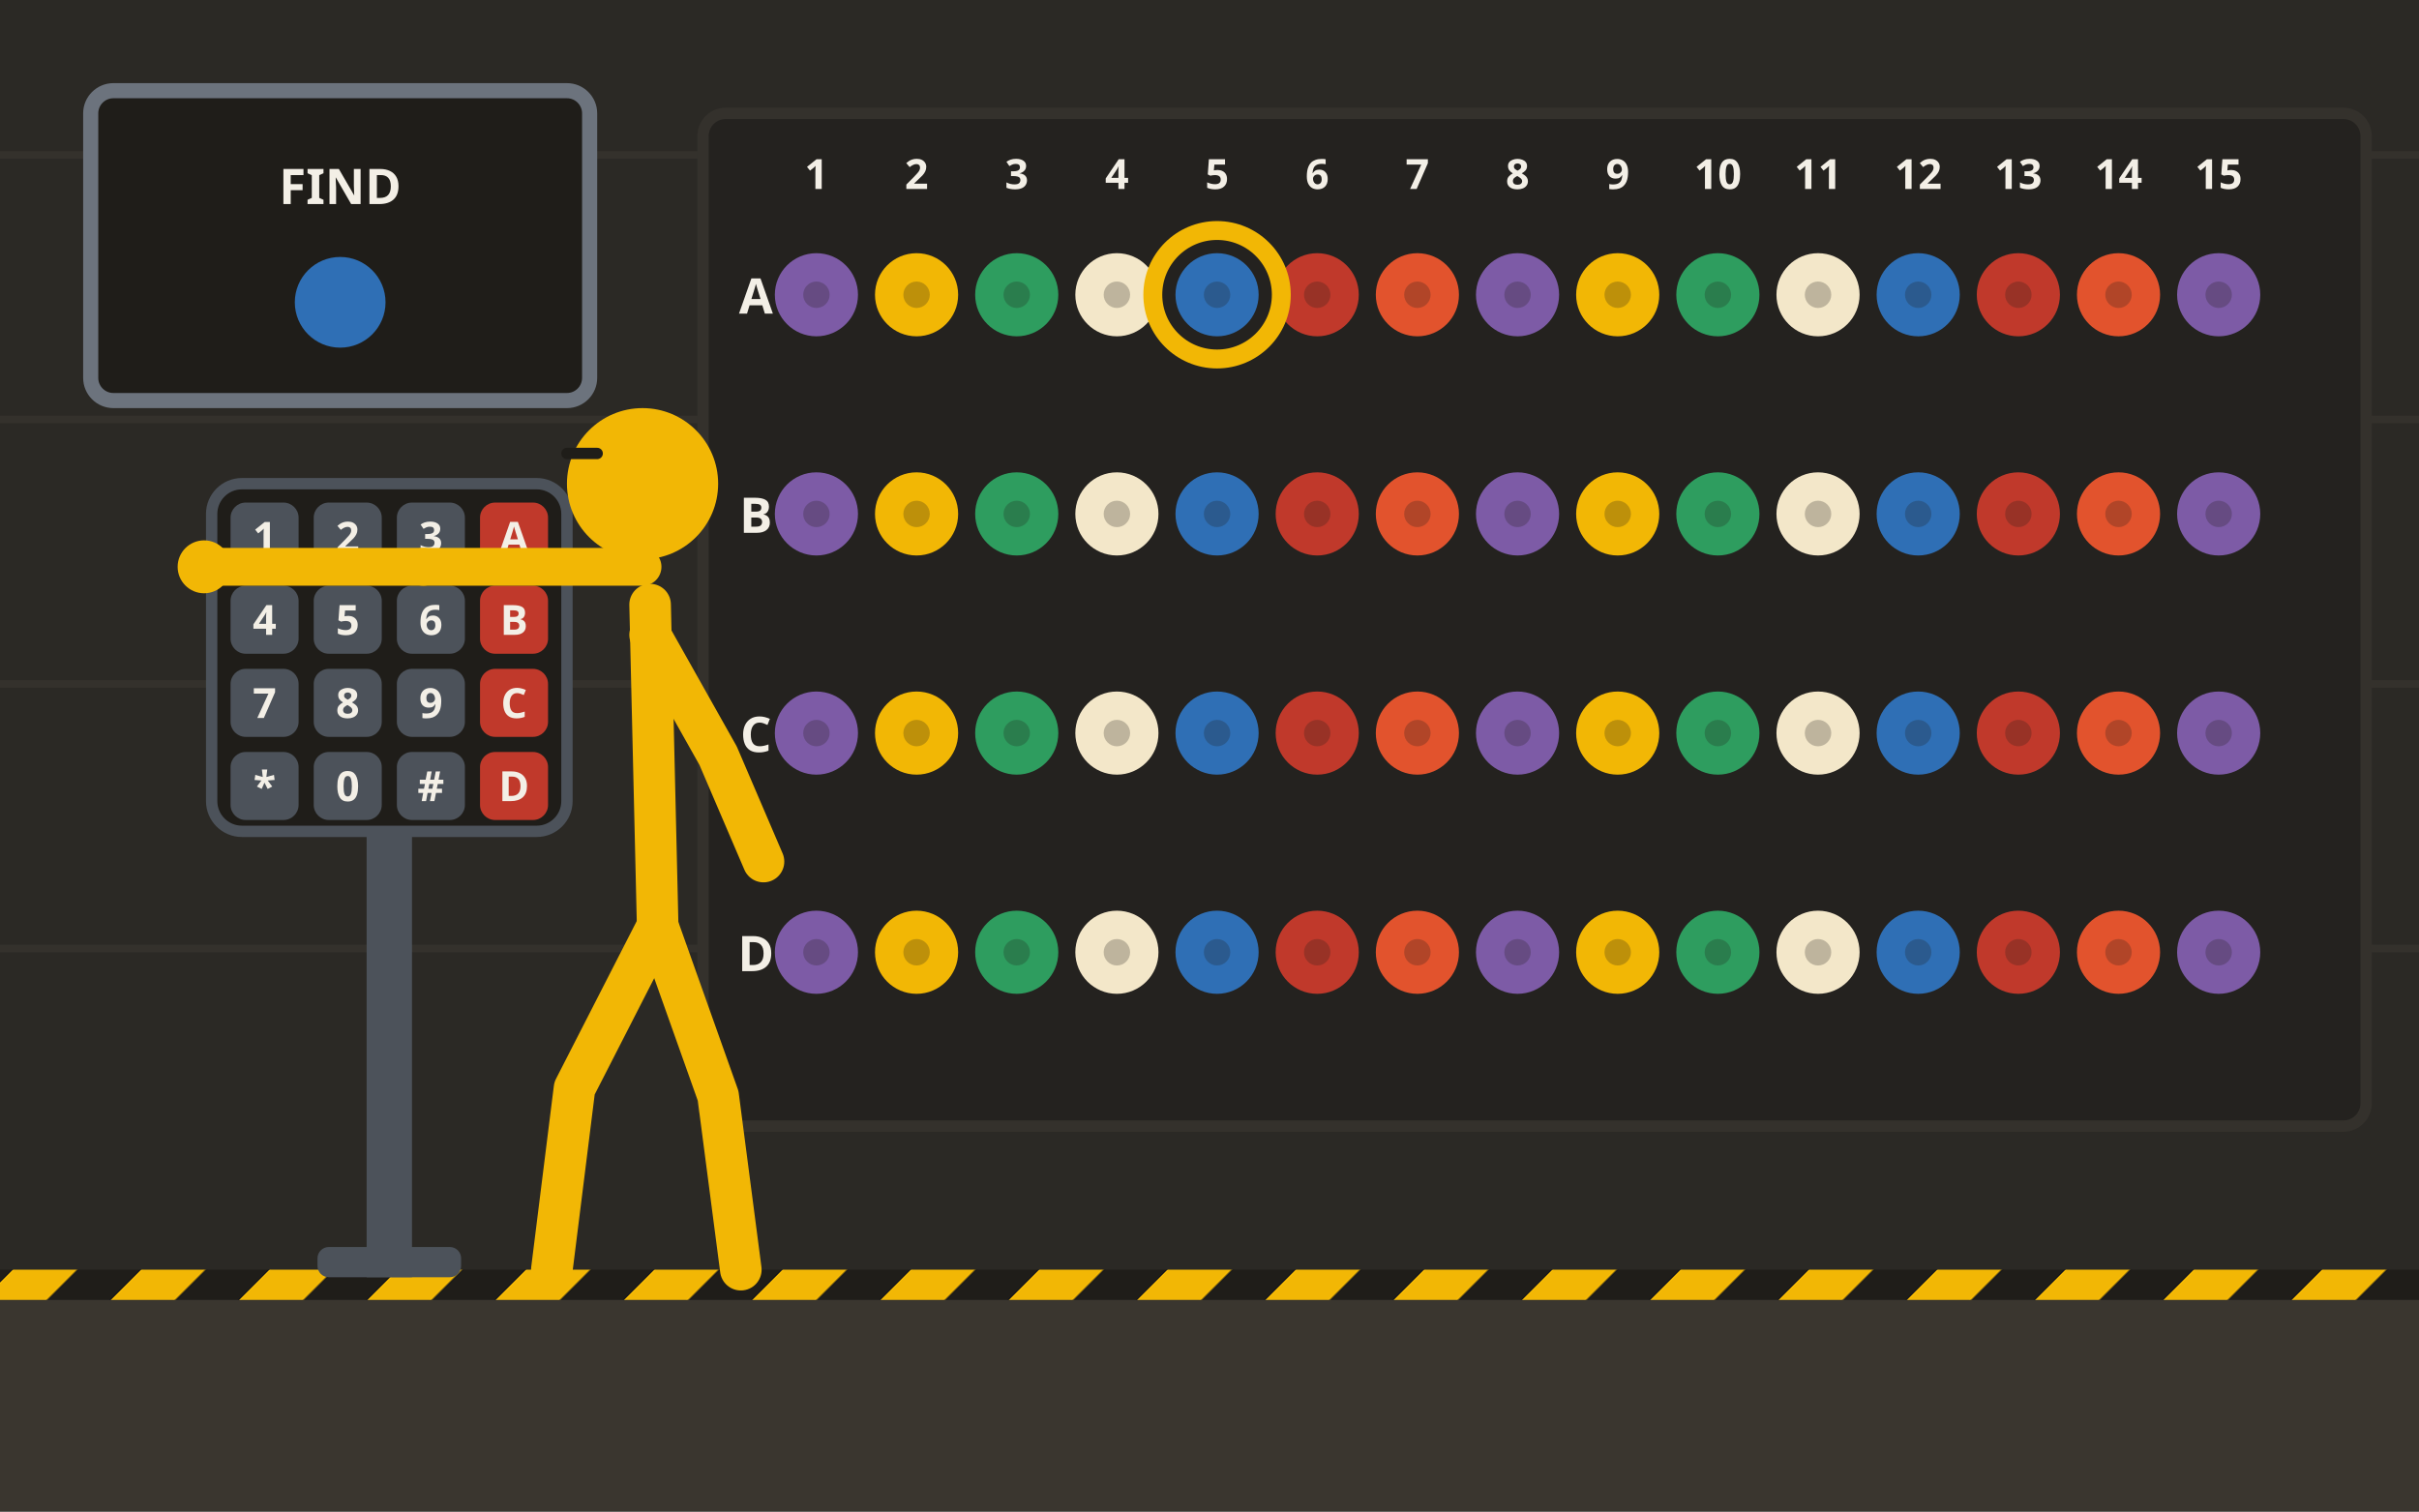
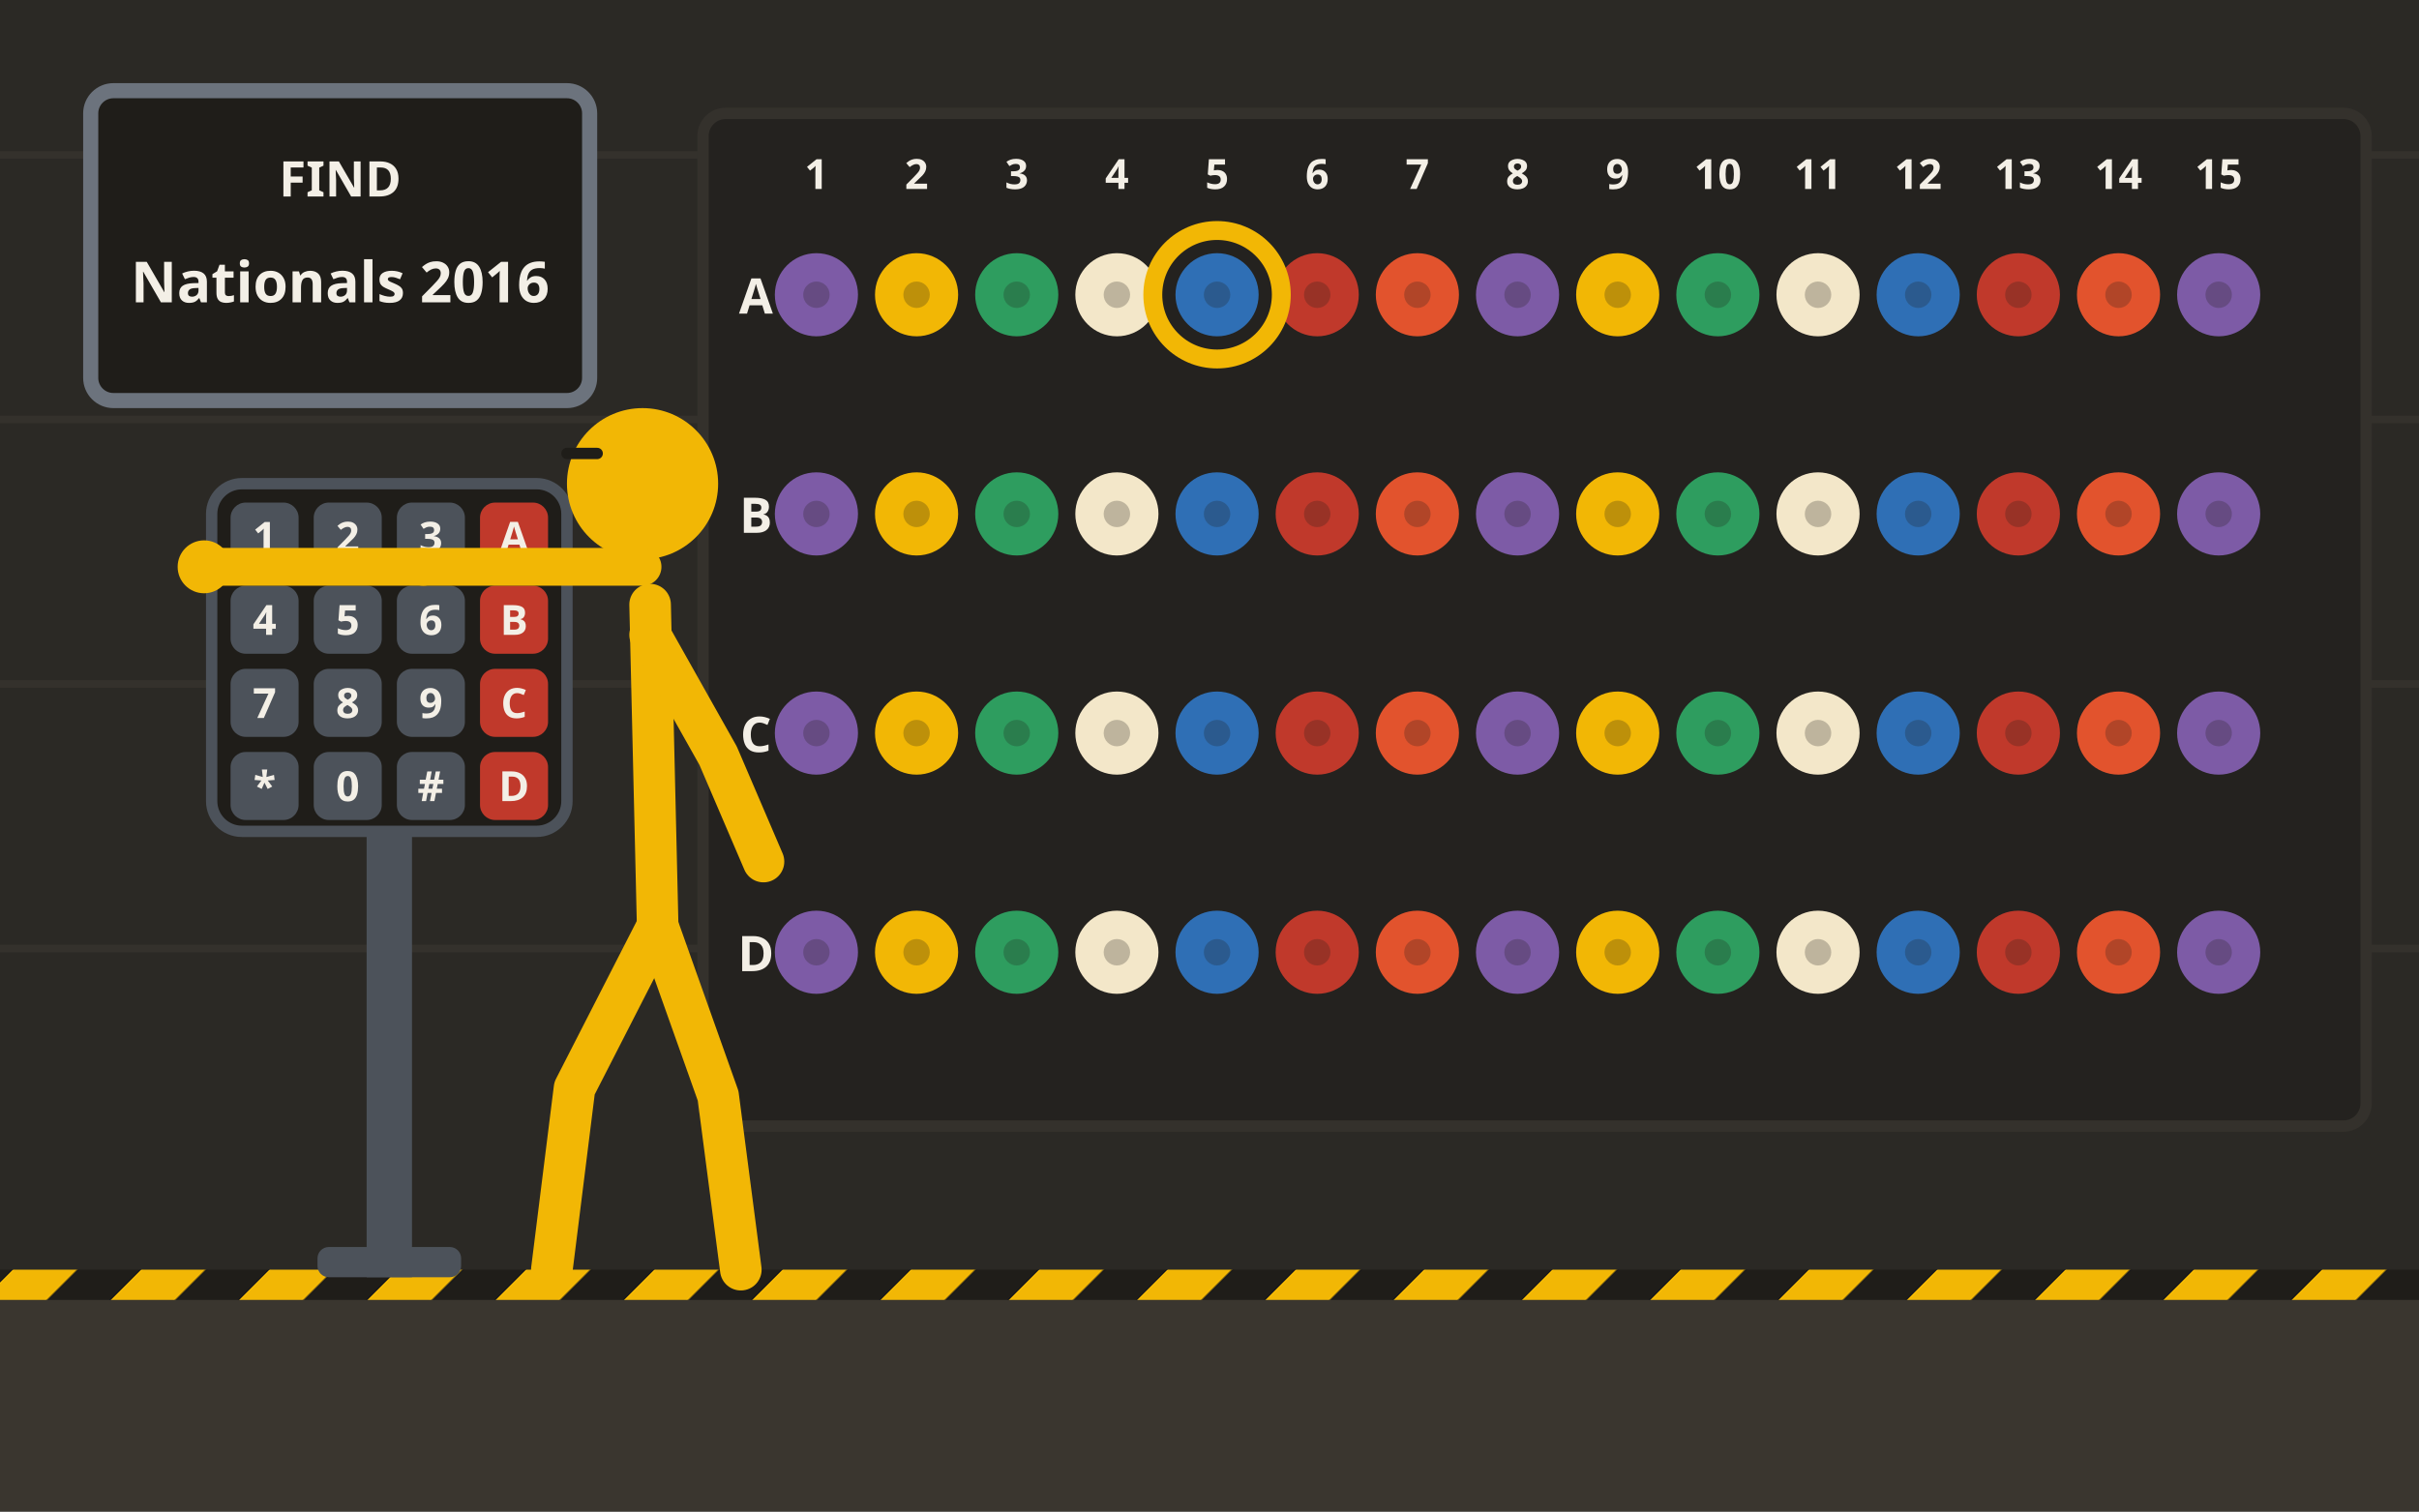
<svg xmlns="http://www.w3.org/2000/svg" viewBox="0 0 640 400" role="img" aria-labelledby="t">
  <style>
.a{animation-duration:6s;animation-iteration-count:infinite;animation-timing-function:linear}
.stride,.stride2{animation:stride .6s ease-in-out infinite alternate;transform-origin:-2px 245px}
.stride2{animation-delay:-.6s}
@keyframes stride{from{transform:rotate(-16deg)}to{transform:rotate(16deg)}}
.label{font:700 13px system-ui,sans-serif;fill:#f3efe6}
.pulse{animation-name:pulse;animation-timing-function:steps(1,end);}@keyframes pulse{0%{opacity:0}8%{opacity:1}92%{opacity:0}100%{opacity:0}}.ring{animation-name:ring;animation-timing-function:ease-in-out;transform-origin:322px 78px;}@keyframes ring{0%{transform:scale(1)}50%{transform:scale(1.25)}100%{transform:scale(1)}}.k0{animation-name:k0;animation-timing-function:steps(1,end);}@keyframes k0{0%{opacity:0}22%{opacity:0.85}26%{opacity:0}100%{opacity:0}}.k1{animation-name:k1;animation-timing-function:steps(1,end);}@keyframes k1{0%{opacity:0}36%{opacity:0.85}40%{opacity:0}100%{opacity:0}}.k2{animation-name:k2;animation-timing-function:steps(1,end);}@keyframes k2{0%{opacity:0}50%{opacity:0.85}54%{opacity:0}100%{opacity:0}}.typingu{animation-name:typingu;animation-timing-function:ease-in-out;transform-origin:2px 150px;}@keyframes typingu{0%{transform:rotate(125.18deg)}17%{transform:rotate(44.11deg)}22%{transform:rotate(59.24deg)}26%{transform:rotate(44.11deg)}31%{transform:rotate(56.24deg)}36%{transform:rotate(57.08deg)}40%{transform:rotate(56.24deg)}45%{transform:rotate(51.4deg)}50%{transform:rotate(35.44deg)}54%{transform:rotate(51.4deg)}62%{transform:rotate(125.18deg)}100%{transform:rotate(125.18deg)}}.typingf{animation-name:typingf;animation-timing-function:ease-in-out;transform-origin:60px 150px;}@keyframes typingf{0%{transform:rotate(-102.25deg)}17%{transform:rotate(-147.72deg)}22%{transform:rotate(-144.95deg)}26%{transform:rotate(-147.72deg)}31%{transform:rotate(-102.95deg)}36%{transform:rotate(-93.82deg)}40%{transform:rotate(-102.95deg)}45%{transform:rotate(-46.77deg)}50%{transform:rotate(-10.64deg)}54%{transform:rotate(-46.77deg)}62%{transform:rotate(-102.25deg)}100%{transform:rotate(-102.25deg)}}.find{animation-name:find;animation-timing-function:steps(1,end);}@keyframes find{0%{opacity:0}0%{opacity:1}24%{opacity:0}100%{opacity:0}}.t1{animation-name:t1;animation-timing-function:steps(1,end);}@keyframes t1{0%{opacity:0}24%{opacity:1}38%{opacity:0}100%{opacity:0}}.t2{animation-name:t2;animation-timing-function:steps(1,end);}@keyframes t2{0%{opacity:0}38%{opacity:1}52%{opacity:0}100%{opacity:0}}.ok{animation-name:ok;animation-timing-function:steps(1,end);}@keyframes ok{0%{opacity:0}52%{opacity:1}96%{opacity:0}100%{opacity:0}}
@media (prefers-reduced-motion: reduce){*{animation:none!important}}
</style>
  <defs>
    <pattern id="hazard" width="24" height="24" patternUnits="userSpaceOnUse" patternTransform="rotate(45)">
      <rect width="24" height="24" fill="#1f1d19" />
      <rect width="12" height="24" fill="#f2b705" />
    </pattern>
  </defs>
  <rect width="640" height="400" fill="#2b2925" />
  <g fill="#34312c">
    <rect y="40" width="640" height="2" />
    <rect y="110" width="640" height="2" />
    <rect y="180" width="640" height="2" />
    <rect y="250" width="640" height="2" />
  </g>
  <rect y="340" width="640" height="60" fill="#3a362f" />
  <rect y="336" width="640" height="8" fill="url(#hazard)" />
  <rect x="186" y="30" width="440" height="268" rx="6" fill="#24221f" stroke="#34312c" stroke-width="3" />
  <text class="label" x="200" y="83" text-anchor="middle">A</text>
  <circle cx="216" cy="78" r="11" fill="#7d5ba6" />
  <circle cx="216" cy="78" r="3.5" fill="#1f1d19" opacity=".25" />
  <circle cx="242.5" cy="78" r="11" fill="#f2b705" />
  <circle cx="242.5" cy="78" r="3.5" fill="#1f1d19" opacity=".25" />
  <circle cx="269" cy="78" r="11" fill="#2e9d5f" />
  <circle cx="269" cy="78" r="3.5" fill="#1f1d19" opacity=".25" />
  <circle cx="295.5" cy="78" r="11" fill="#f3e7c9" />
  <circle cx="295.5" cy="78" r="3.5" fill="#1f1d19" opacity=".25" />
  <circle cx="322" cy="78" r="11" fill="#2f6fb5" />
  <circle cx="322" cy="78" r="3.5" fill="#1f1d19" opacity=".25" />
  <circle cx="348.5" cy="78" r="11" fill="#c0392b" />
  <circle cx="348.5" cy="78" r="3.5" fill="#1f1d19" opacity=".25" />
  <circle cx="375" cy="78" r="11" fill="#e2532d" />
  <circle cx="375" cy="78" r="3.5" fill="#1f1d19" opacity=".25" />
  <circle cx="401.5" cy="78" r="11" fill="#7d5ba6" />
  <circle cx="401.5" cy="78" r="3.5" fill="#1f1d19" opacity=".25" />
  <circle cx="428" cy="78" r="11" fill="#f2b705" />
  <circle cx="428" cy="78" r="3.5" fill="#1f1d19" opacity=".25" />
  <circle cx="454.5" cy="78" r="11" fill="#2e9d5f" />
  <circle cx="454.5" cy="78" r="3.5" fill="#1f1d19" opacity=".25" />
  <circle cx="481" cy="78" r="11" fill="#f3e7c9" />
  <circle cx="481" cy="78" r="3.5" fill="#1f1d19" opacity=".25" />
  <circle cx="507.5" cy="78" r="11" fill="#2f6fb5" />
  <circle cx="507.5" cy="78" r="3.5" fill="#1f1d19" opacity=".25" />
  <circle cx="534" cy="78" r="11" fill="#c0392b" />
  <circle cx="534" cy="78" r="3.5" fill="#1f1d19" opacity=".25" />
  <circle cx="560.5" cy="78" r="11" fill="#e2532d" />
  <circle cx="560.5" cy="78" r="3.5" fill="#1f1d19" opacity=".25" />
  <circle cx="587" cy="78" r="11" fill="#7d5ba6" />
  <circle cx="587" cy="78" r="3.5" fill="#1f1d19" opacity=".25" />
  <text class="label" x="200" y="141" text-anchor="middle">B</text>
  <circle cx="216" cy="136" r="11" fill="#7d5ba6" />
  <circle cx="216" cy="136" r="3.5" fill="#1f1d19" opacity=".25" />
  <circle cx="242.5" cy="136" r="11" fill="#f2b705" />
  <circle cx="242.5" cy="136" r="3.5" fill="#1f1d19" opacity=".25" />
  <circle cx="269" cy="136" r="11" fill="#2e9d5f" />
  <circle cx="269" cy="136" r="3.5" fill="#1f1d19" opacity=".25" />
  <circle cx="295.5" cy="136" r="11" fill="#f3e7c9" />
  <circle cx="295.5" cy="136" r="3.5" fill="#1f1d19" opacity=".25" />
  <circle cx="322" cy="136" r="11" fill="#2f6fb5" />
  <circle cx="322" cy="136" r="3.5" fill="#1f1d19" opacity=".25" />
  <circle cx="348.5" cy="136" r="11" fill="#c0392b" />
  <circle cx="348.5" cy="136" r="3.5" fill="#1f1d19" opacity=".25" />
  <circle cx="375" cy="136" r="11" fill="#e2532d" />
  <circle cx="375" cy="136" r="3.5" fill="#1f1d19" opacity=".25" />
  <circle cx="401.5" cy="136" r="11" fill="#7d5ba6" />
  <circle cx="401.5" cy="136" r="3.5" fill="#1f1d19" opacity=".25" />
  <circle cx="428" cy="136" r="11" fill="#f2b705" />
  <circle cx="428" cy="136" r="3.5" fill="#1f1d19" opacity=".25" />
  <circle cx="454.5" cy="136" r="11" fill="#2e9d5f" />
  <circle cx="454.5" cy="136" r="3.5" fill="#1f1d19" opacity=".25" />
  <circle cx="481" cy="136" r="11" fill="#f3e7c9" />
  <circle cx="481" cy="136" r="3.5" fill="#1f1d19" opacity=".25" />
  <circle cx="507.5" cy="136" r="11" fill="#2f6fb5" />
  <circle cx="507.5" cy="136" r="3.5" fill="#1f1d19" opacity=".25" />
  <circle cx="534" cy="136" r="11" fill="#c0392b" />
  <circle cx="534" cy="136" r="3.5" fill="#1f1d19" opacity=".25" />
  <circle cx="560.5" cy="136" r="11" fill="#e2532d" />
  <circle cx="560.5" cy="136" r="3.5" fill="#1f1d19" opacity=".25" />
  <circle cx="587" cy="136" r="11" fill="#7d5ba6" />
  <circle cx="587" cy="136" r="3.5" fill="#1f1d19" opacity=".25" />
  <text class="label" x="200" y="199" text-anchor="middle">C</text>
  <circle cx="216" cy="194" r="11" fill="#7d5ba6" />
  <circle cx="216" cy="194" r="3.5" fill="#1f1d19" opacity=".25" />
  <circle cx="242.5" cy="194" r="11" fill="#f2b705" />
  <circle cx="242.5" cy="194" r="3.5" fill="#1f1d19" opacity=".25" />
  <circle cx="269" cy="194" r="11" fill="#2e9d5f" />
  <circle cx="269" cy="194" r="3.5" fill="#1f1d19" opacity=".25" />
  <circle cx="295.5" cy="194" r="11" fill="#f3e7c9" />
  <circle cx="295.5" cy="194" r="3.5" fill="#1f1d19" opacity=".25" />
  <circle cx="322" cy="194" r="11" fill="#2f6fb5" />
  <circle cx="322" cy="194" r="3.5" fill="#1f1d19" opacity=".25" />
  <circle cx="348.5" cy="194" r="11" fill="#c0392b" />
  <circle cx="348.5" cy="194" r="3.5" fill="#1f1d19" opacity=".25" />
  <circle cx="375" cy="194" r="11" fill="#e2532d" />
  <circle cx="375" cy="194" r="3.5" fill="#1f1d19" opacity=".25" />
  <circle cx="401.5" cy="194" r="11" fill="#7d5ba6" />
  <circle cx="401.5" cy="194" r="3.5" fill="#1f1d19" opacity=".25" />
  <circle cx="428" cy="194" r="11" fill="#f2b705" />
  <circle cx="428" cy="194" r="3.5" fill="#1f1d19" opacity=".25" />
  <circle cx="454.5" cy="194" r="11" fill="#2e9d5f" />
  <circle cx="454.5" cy="194" r="3.5" fill="#1f1d19" opacity=".25" />
  <circle cx="481" cy="194" r="11" fill="#f3e7c9" />
  <circle cx="481" cy="194" r="3.5" fill="#1f1d19" opacity=".25" />
  <circle cx="507.5" cy="194" r="11" fill="#2f6fb5" />
  <circle cx="507.5" cy="194" r="3.5" fill="#1f1d19" opacity=".25" />
  <circle cx="534" cy="194" r="11" fill="#c0392b" />
  <circle cx="534" cy="194" r="3.5" fill="#1f1d19" opacity=".25" />
  <circle cx="560.5" cy="194" r="11" fill="#e2532d" />
  <circle cx="560.5" cy="194" r="3.5" fill="#1f1d19" opacity=".25" />
  <circle cx="587" cy="194" r="11" fill="#7d5ba6" />
  <circle cx="587" cy="194" r="3.5" fill="#1f1d19" opacity=".25" />
  <text class="label" x="200" y="257" text-anchor="middle">D</text>
  <circle cx="216" cy="252" r="11" fill="#7d5ba6" />
  <circle cx="216" cy="252" r="3.5" fill="#1f1d19" opacity=".25" />
  <circle cx="242.5" cy="252" r="11" fill="#f2b705" />
  <circle cx="242.5" cy="252" r="3.5" fill="#1f1d19" opacity=".25" />
  <circle cx="269" cy="252" r="11" fill="#2e9d5f" />
  <circle cx="269" cy="252" r="3.5" fill="#1f1d19" opacity=".25" />
  <circle cx="295.5" cy="252" r="11" fill="#f3e7c9" />
  <circle cx="295.5" cy="252" r="3.5" fill="#1f1d19" opacity=".25" />
  <circle cx="322" cy="252" r="11" fill="#2f6fb5" />
  <circle cx="322" cy="252" r="3.5" fill="#1f1d19" opacity=".25" />
  <circle cx="348.5" cy="252" r="11" fill="#c0392b" />
  <circle cx="348.5" cy="252" r="3.5" fill="#1f1d19" opacity=".25" />
  <circle cx="375" cy="252" r="11" fill="#e2532d" />
  <circle cx="375" cy="252" r="3.5" fill="#1f1d19" opacity=".25" />
  <circle cx="401.5" cy="252" r="11" fill="#7d5ba6" />
  <circle cx="401.5" cy="252" r="3.5" fill="#1f1d19" opacity=".25" />
  <circle cx="428" cy="252" r="11" fill="#f2b705" />
  <circle cx="428" cy="252" r="3.5" fill="#1f1d19" opacity=".25" />
  <circle cx="454.5" cy="252" r="11" fill="#2e9d5f" />
  <circle cx="454.5" cy="252" r="3.5" fill="#1f1d19" opacity=".25" />
  <circle cx="481" cy="252" r="11" fill="#f3e7c9" />
  <circle cx="481" cy="252" r="3.5" fill="#1f1d19" opacity=".25" />
  <circle cx="507.5" cy="252" r="11" fill="#2f6fb5" />
  <circle cx="507.5" cy="252" r="3.5" fill="#1f1d19" opacity=".25" />
  <circle cx="534" cy="252" r="11" fill="#c0392b" />
  <circle cx="534" cy="252" r="3.5" fill="#1f1d19" opacity=".25" />
  <circle cx="560.5" cy="252" r="11" fill="#e2532d" />
  <circle cx="560.5" cy="252" r="3.5" fill="#1f1d19" opacity=".25" />
  <circle cx="587" cy="252" r="11" fill="#7d5ba6" />
  <circle cx="587" cy="252" r="3.5" fill="#1f1d19" opacity=".25" />
  <text class="label" x="216" y="50" text-anchor="middle" style="font-size:11px">1</text>
  <text class="label" x="242.5" y="50" text-anchor="middle" style="font-size:11px">2</text>
  <text class="label" x="269" y="50" text-anchor="middle" style="font-size:11px">3</text>
  <text class="label" x="295.5" y="50" text-anchor="middle" style="font-size:11px">4</text>
  <text class="label" x="322" y="50" text-anchor="middle" style="font-size:11px">5</text>
  <text class="label" x="348.5" y="50" text-anchor="middle" style="font-size:11px">6</text>
  <text class="label" x="375" y="50" text-anchor="middle" style="font-size:11px">7</text>
  <text class="label" x="401.5" y="50" text-anchor="middle" style="font-size:11px">8</text>
  <text class="label" x="428" y="50" text-anchor="middle" style="font-size:11px">9</text>
  <text class="label" x="454.5" y="50" text-anchor="middle" style="font-size:11px">10</text>
  <text class="label" x="481" y="50" text-anchor="middle" style="font-size:11px">11</text>
  <text class="label" x="507.5" y="50" text-anchor="middle" style="font-size:11px">12</text>
  <text class="label" x="534" y="50" text-anchor="middle" style="font-size:11px">13</text>
  <text class="label" x="560.5" y="50" text-anchor="middle" style="font-size:11px">14</text>
  <text class="label" x="587" y="50" text-anchor="middle" style="font-size:11px">15</text>
  <g class="a pulse">
    <circle class="a ring" cx="322" cy="78" r="17" fill="none" stroke="#f2b705" stroke-width="5" />
  </g>
  <rect x="24" y="24" width="132" height="82" rx="6" fill="#1f1d19" stroke="#6c737d" stroke-width="4" />
  <g class="a find">
-     <text class="label" x="90" y="54" text-anchor="middle">FIND</text>
-     <circle cx="90" cy="80" r="12" fill="#2f6fb5" />
+     <text class="label" x="90" y="52" text-anchor="middle">FIND</text>
+     <text x="90" y="80" text-anchor="middle" style="font:800 15px system-ui,sans-serif;fill:#f3efe6">Nationals 2016</text>
  </g>
  <g style="font:800 24px ui-monospace,monospace;fill:#7ee2a8">
    <text class="a t1" x="90" y="74" text-anchor="middle" opacity="0">A</text>
    <text class="a t2" x="90" y="74" text-anchor="middle" opacity="0">A5</text>
  </g>
  <g class="a ok" opacity="0">
    <text x="90" y="62" text-anchor="middle" style="font:800 22px ui-monospace,monospace;fill:#7ee2a8">A5 ✓</text>
    <text x="90" y="88" text-anchor="middle" style="font:800 13px system-ui,sans-serif;fill:#2e9d5f">COMPLETE</text>
  </g>
  <rect x="56" y="128" width="94" height="92" rx="8" fill="#1f1d19" stroke="#4c525a" stroke-width="3" />
  <rect x="61" y="133" width="18" height="18" rx="4" fill="#4c525a" />
  <text x="70" y="146" text-anchor="middle" style="font:700 11px system-ui,sans-serif;fill:#f3efe6">1</text>
  <rect x="83" y="133" width="18" height="18" rx="4" fill="#4c525a" />
  <text x="92" y="146" text-anchor="middle" style="font:700 11px system-ui,sans-serif;fill:#f3efe6">2</text>
  <rect x="105" y="133" width="18" height="18" rx="4" fill="#4c525a" />
  <text x="114" y="146" text-anchor="middle" style="font:700 11px system-ui,sans-serif;fill:#f3efe6">3</text>
  <rect x="127" y="133" width="18" height="18" rx="4" fill="#c0392b" />
  <text x="136" y="146" text-anchor="middle" style="font:700 11px system-ui,sans-serif;fill:#f3efe6">A</text>
  <rect x="61" y="155" width="18" height="18" rx="4" fill="#4c525a" />
  <text x="70" y="168" text-anchor="middle" style="font:700 11px system-ui,sans-serif;fill:#f3efe6">4</text>
  <rect x="83" y="155" width="18" height="18" rx="4" fill="#4c525a" />
  <text x="92" y="168" text-anchor="middle" style="font:700 11px system-ui,sans-serif;fill:#f3efe6">5</text>
  <rect x="105" y="155" width="18" height="18" rx="4" fill="#4c525a" />
  <text x="114" y="168" text-anchor="middle" style="font:700 11px system-ui,sans-serif;fill:#f3efe6">6</text>
  <rect x="127" y="155" width="18" height="18" rx="4" fill="#c0392b" />
  <text x="136" y="168" text-anchor="middle" style="font:700 11px system-ui,sans-serif;fill:#f3efe6">B</text>
  <rect x="61" y="177" width="18" height="18" rx="4" fill="#4c525a" />
  <text x="70" y="190" text-anchor="middle" style="font:700 11px system-ui,sans-serif;fill:#f3efe6">7</text>
  <rect x="83" y="177" width="18" height="18" rx="4" fill="#4c525a" />
  <text x="92" y="190" text-anchor="middle" style="font:700 11px system-ui,sans-serif;fill:#f3efe6">8</text>
  <rect x="105" y="177" width="18" height="18" rx="4" fill="#4c525a" />
  <text x="114" y="190" text-anchor="middle" style="font:700 11px system-ui,sans-serif;fill:#f3efe6">9</text>
  <rect x="127" y="177" width="18" height="18" rx="4" fill="#c0392b" />
  <text x="136" y="190" text-anchor="middle" style="font:700 11px system-ui,sans-serif;fill:#f3efe6">C</text>
  <rect x="61" y="199" width="18" height="18" rx="4" fill="#4c525a" />
  <text x="70" y="212" text-anchor="middle" style="font:700 11px system-ui,sans-serif;fill:#f3efe6">*</text>
  <rect x="83" y="199" width="18" height="18" rx="4" fill="#4c525a" />
  <text x="92" y="212" text-anchor="middle" style="font:700 11px system-ui,sans-serif;fill:#f3efe6">0</text>
  <rect x="105" y="199" width="18" height="18" rx="4" fill="#4c525a" />
  <text x="114" y="212" text-anchor="middle" style="font:700 11px system-ui,sans-serif;fill:#f3efe6">#</text>
  <rect x="127" y="199" width="18" height="18" rx="4" fill="#c0392b" />
  <text x="136" y="212" text-anchor="middle" style="font:700 11px system-ui,sans-serif;fill:#f3efe6">D</text>
  <rect class="a k0" x="126" y="132" width="20" height="20" rx="5" fill="#f2b705" opacity="0" />
  <rect class="a k1" x="82" y="154" width="20" height="20" rx="5" fill="#f2b705" opacity="0" />
  <rect class="a k2" x="60" y="198" width="20" height="20" rx="5" fill="#f2b705" opacity="0" />
  <rect x="97" y="220" width="12" height="118" fill="#4c525a" />
  <rect x="84" y="330" width="38" height="8" rx="3" fill="#4c525a" />
  <g transform="translate(172 0) scale(-1 1)">
    <g stroke="#f2b705" stroke-width="11" stroke-linecap="round" stroke-linejoin="round" fill="none">
      <path d="M0 160 L-2 245" />
      <path d="M-2 245 L-18 290 L-24 336" />
      <path d="M-2 245 L20 288 L26 336" />
      <path d="M0 168 L-18 200 L-30 228" />
    </g>
    <circle cx="2" cy="128" r="20" fill="#f2b705" />
    <path d="M14 120 h8" stroke="#1f1d19" stroke-width="3" stroke-linecap="round" />
    <g class="a typingu">
      <path d="M2 150 H60" stroke="#f2b705" stroke-width="10" stroke-linecap="round" fill="none" />
      <g class="a typingf">
        <path d="M60 150 H118" stroke="#f2b705" stroke-width="10" stroke-linecap="round" fill="none" />
        <circle cx="118" cy="150" r="7" fill="#f2b705" />
      </g>
    </g>
  </g>
</svg>
